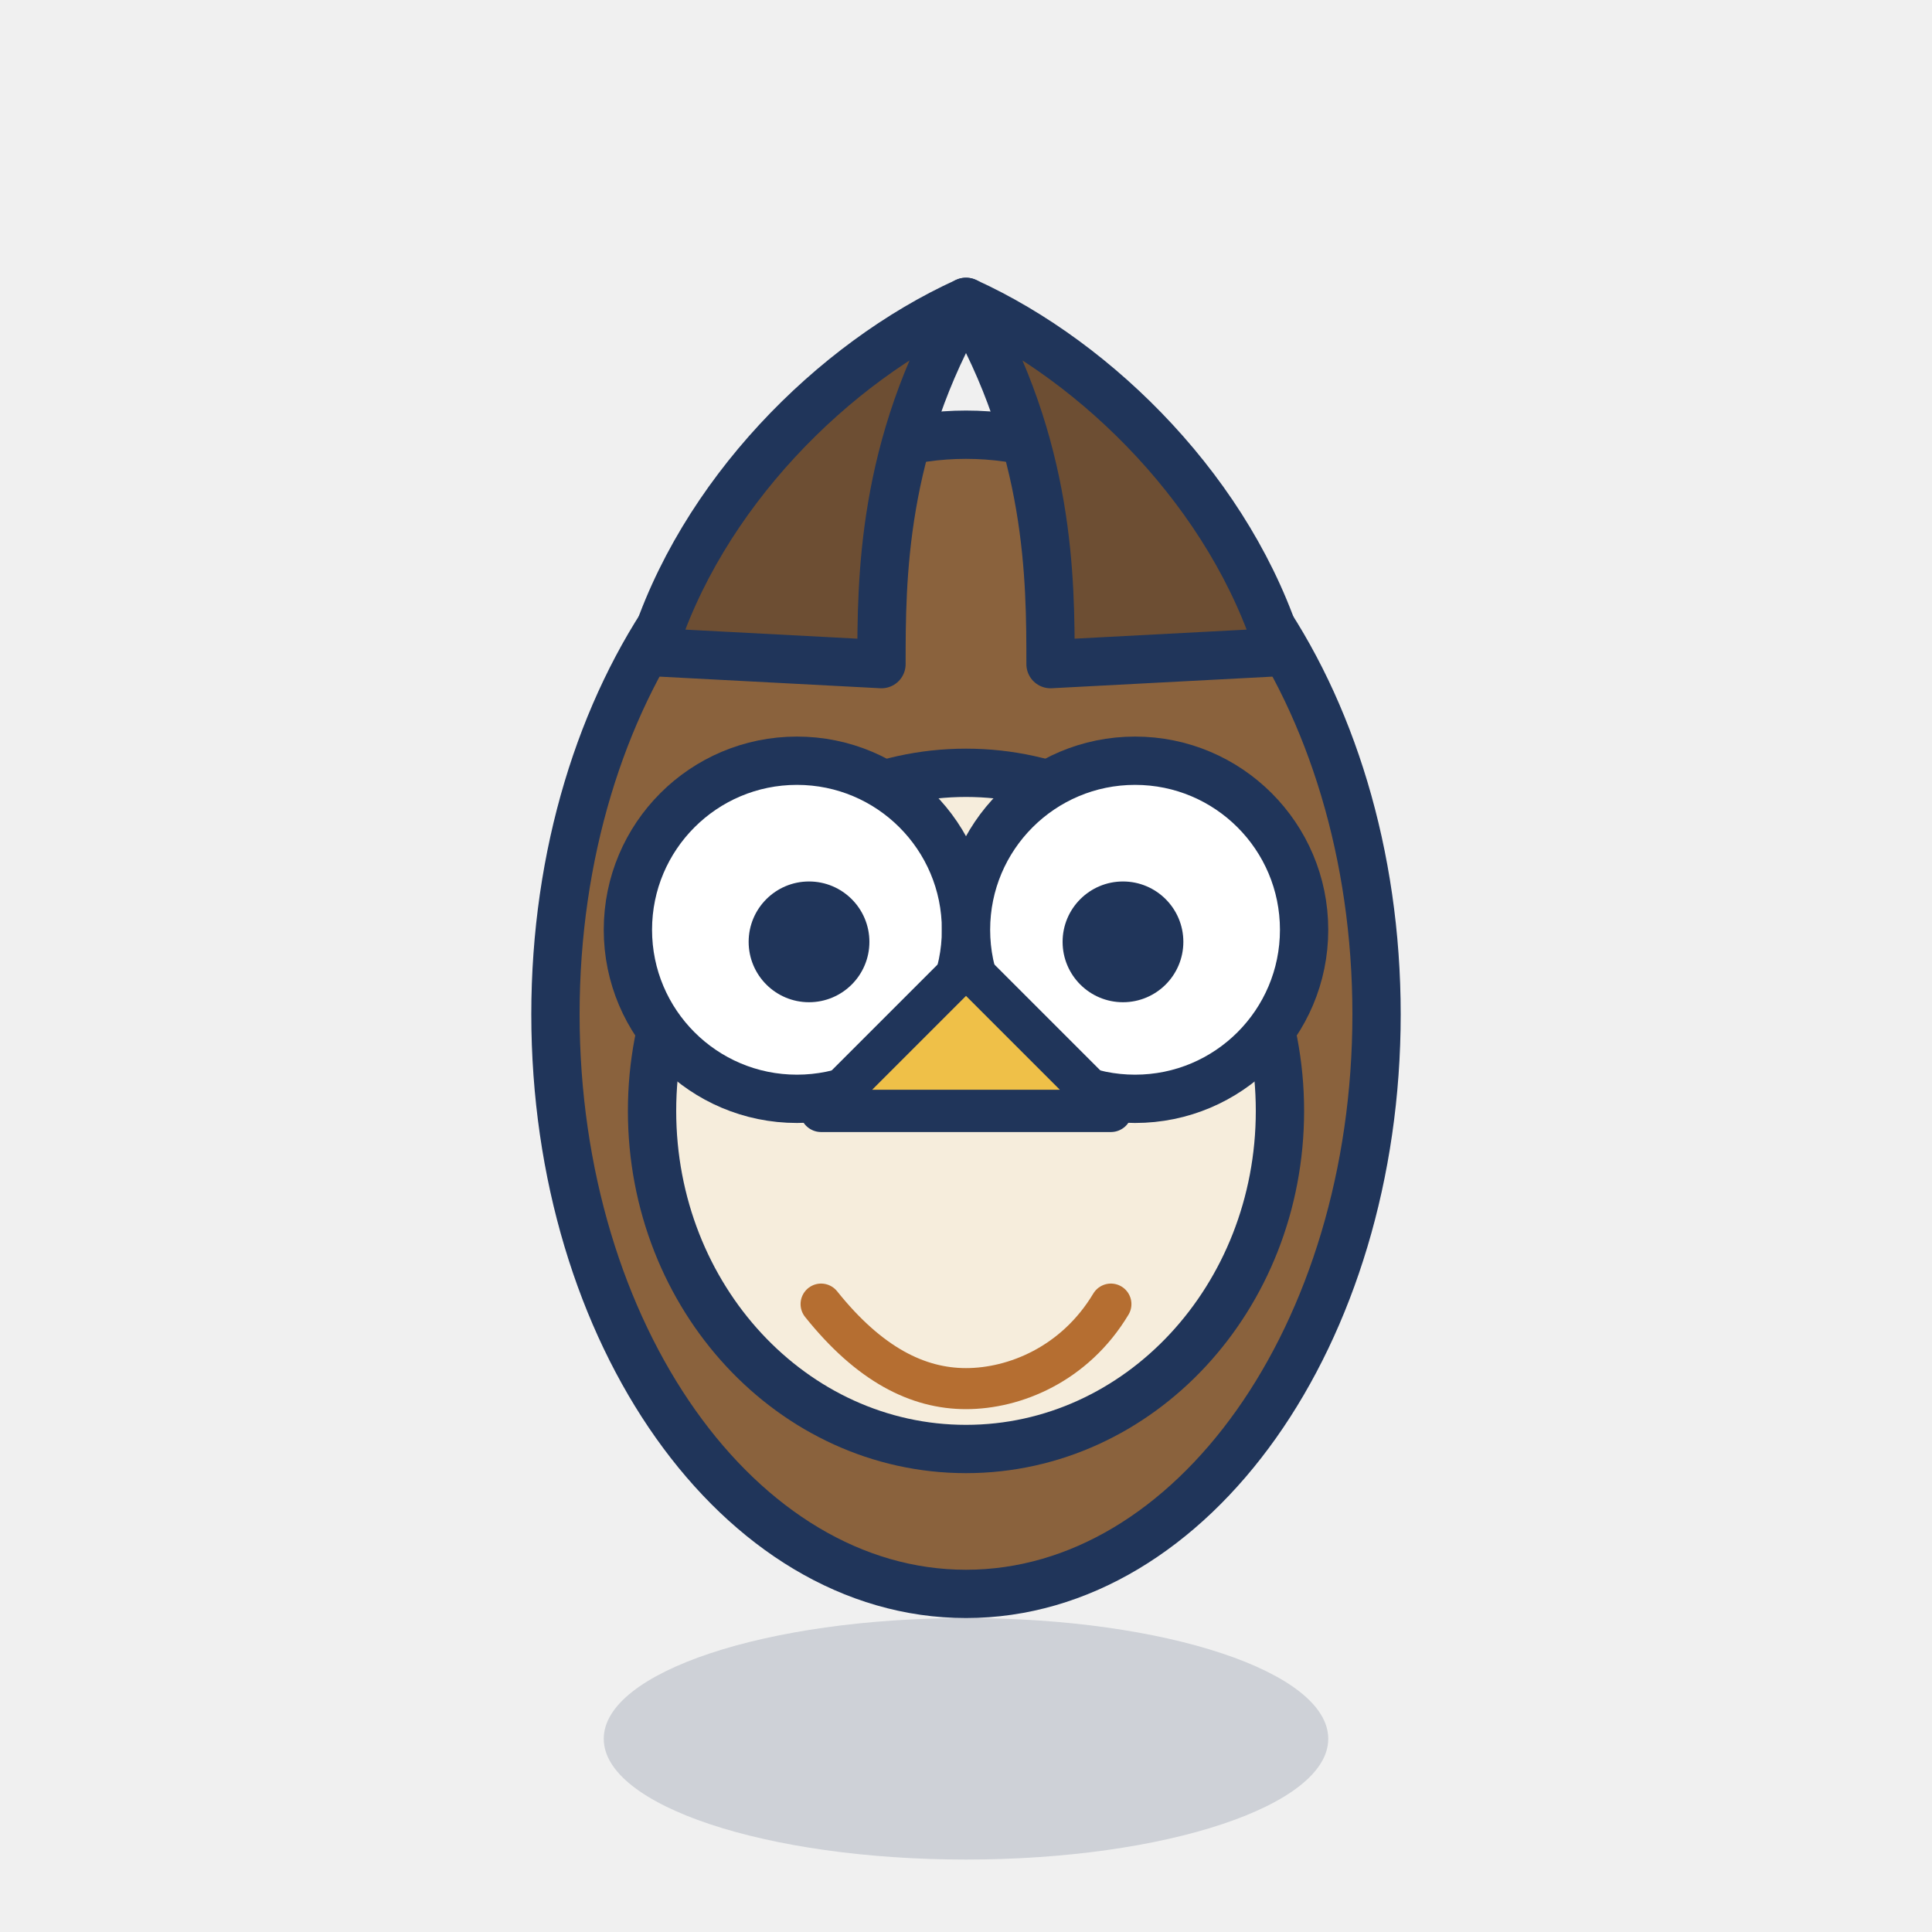
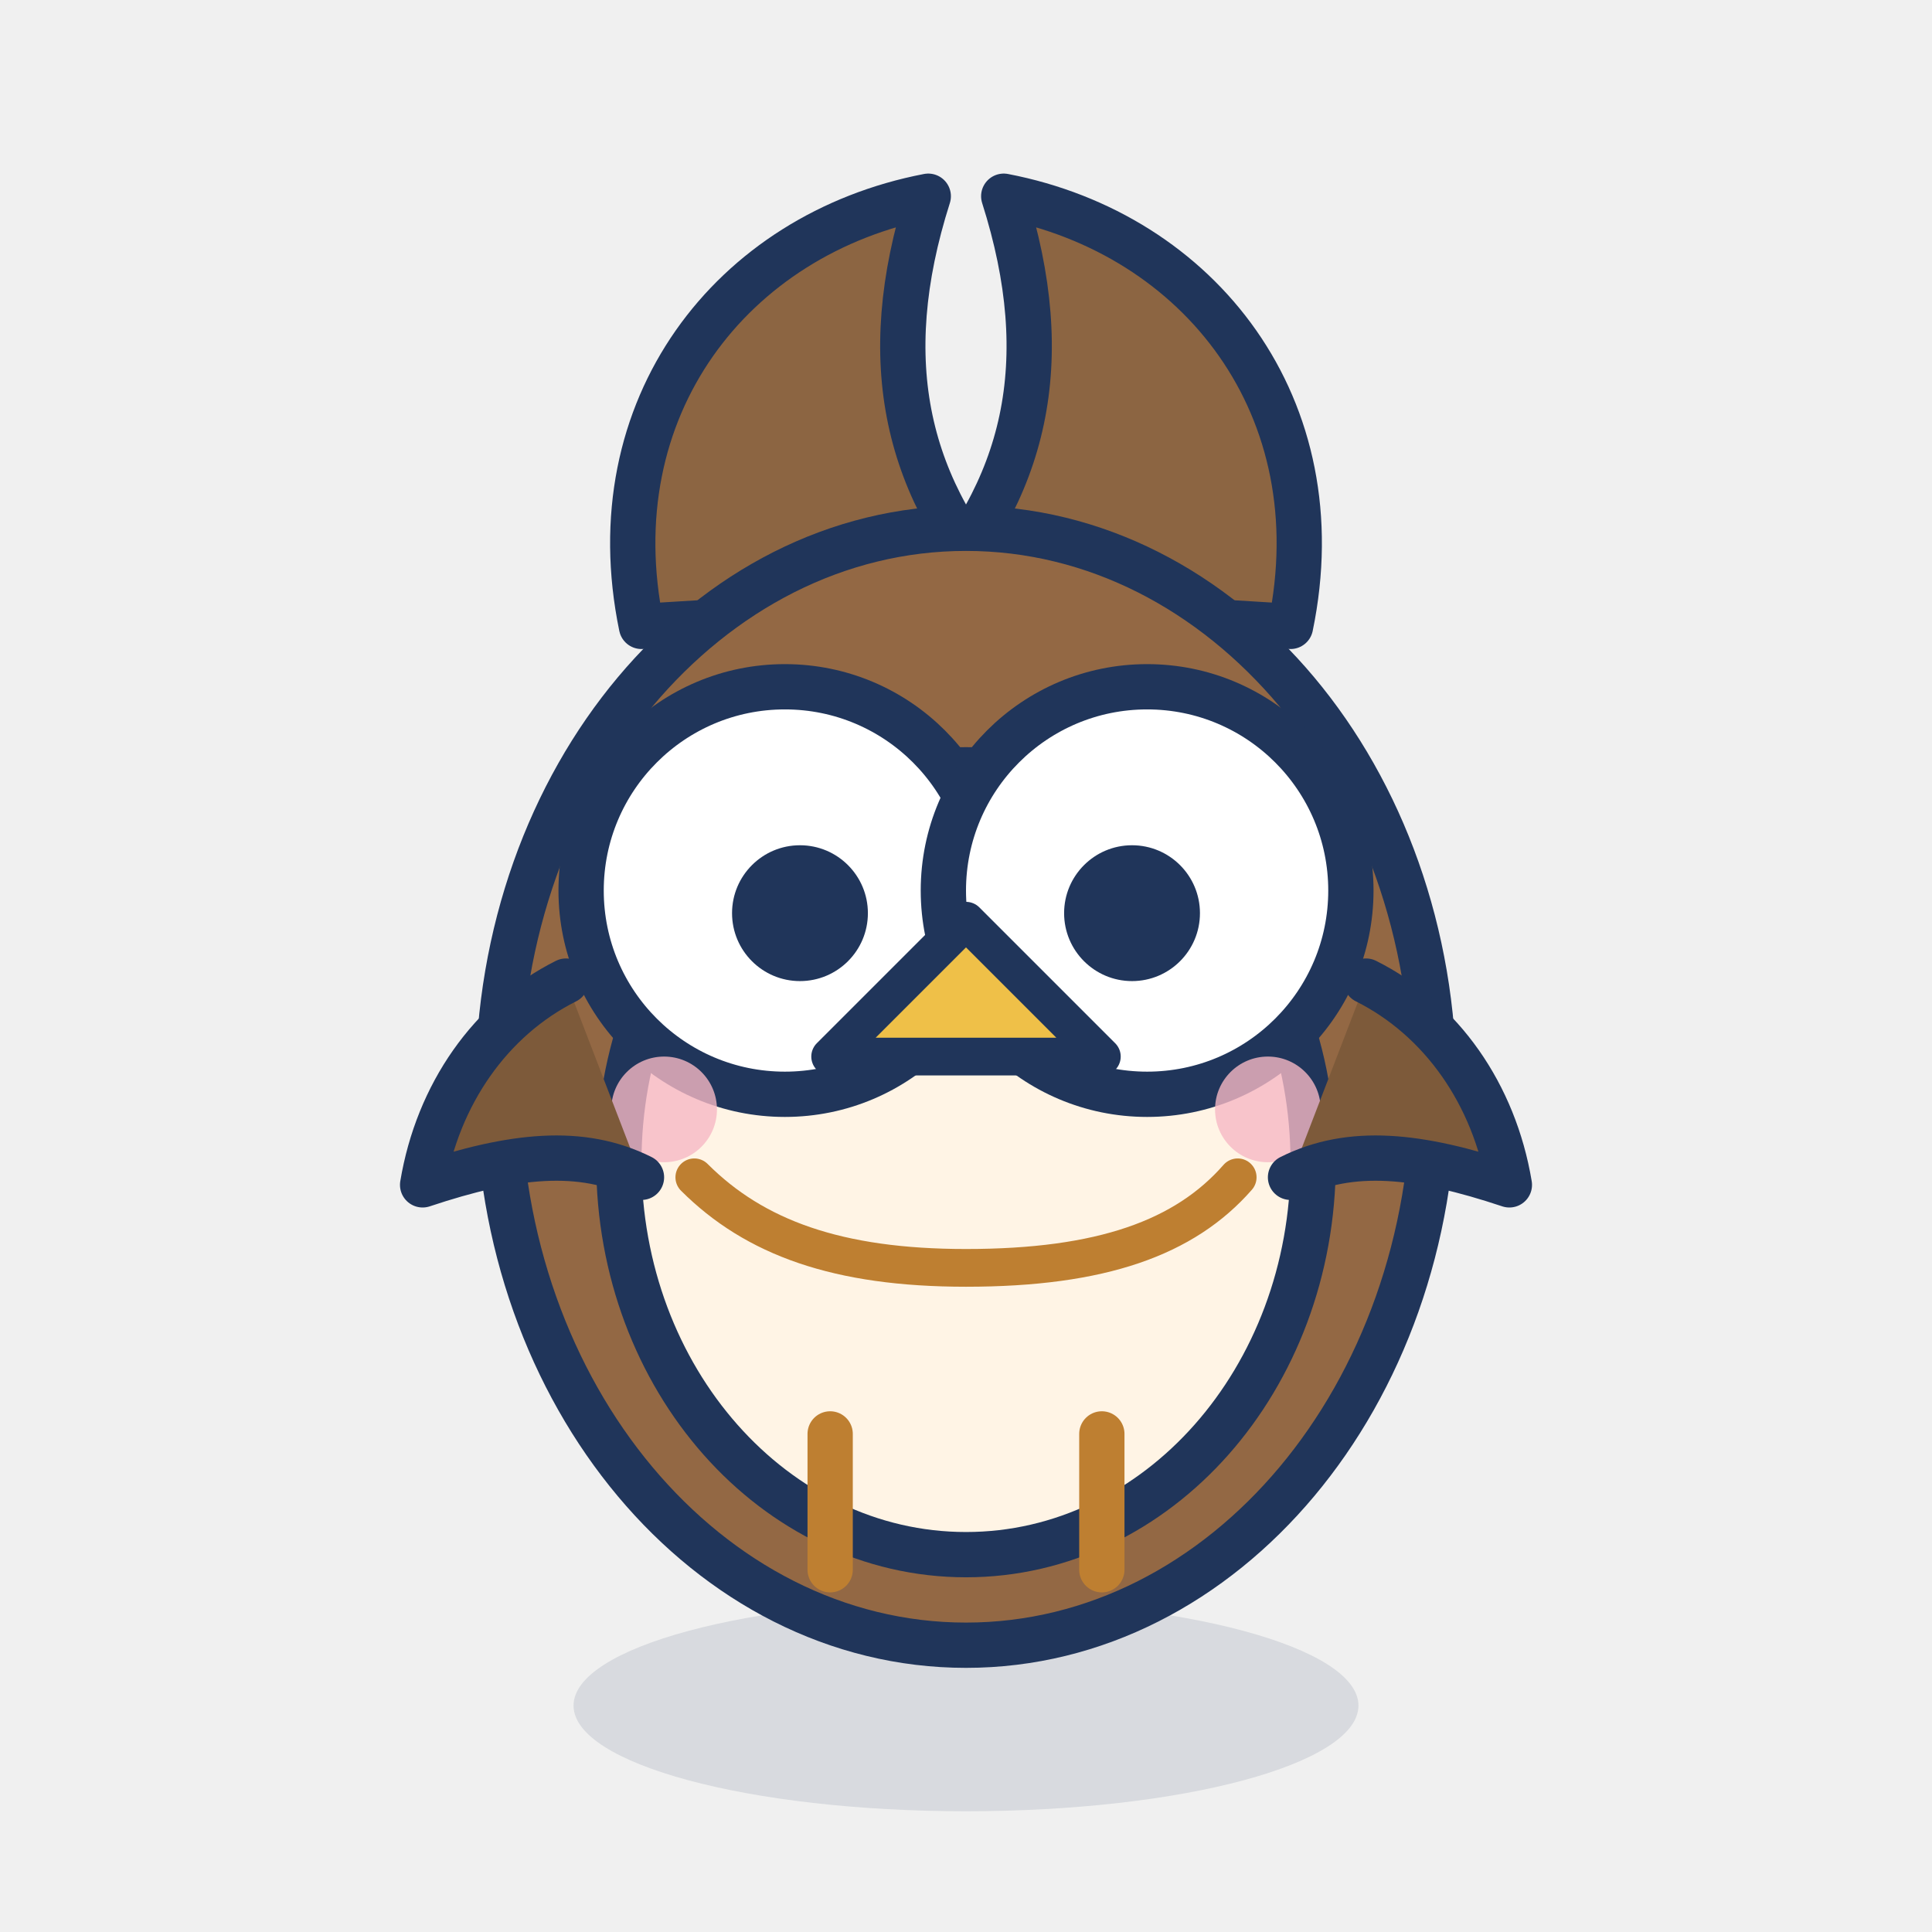
- <svg xmlns="http://www.w3.org/2000/svg" viewBox="0 0 160 160">
-   <ellipse cx="80" cy="144" rx="30" ry="10" fill="#314565" opacity=".18" />
-   <ellipse cx="80" cy="84" rx="34" ry="48" fill="#8a623d" stroke="#20355a" stroke-width="4" />
-   <path d="M54 54c4-13 15-24 26-29-7 12-7 23-7 30Z" fill="#6d4e33" stroke="#20355a" stroke-width="4" stroke-linejoin="round" />
-   <path d="M106 54c-4-13-15-24-26-29 7 12 7 23 7 30Z" fill="#6d4e33" stroke="#20355a" stroke-width="4" stroke-linejoin="round" />
-   <ellipse cx="80" cy="92" rx="26" ry="28" fill="#f6eddc" stroke="#20355a" stroke-width="4" />
-   <circle cx="66" cy="77" r="14" fill="#fff" stroke="#20355a" stroke-width="4" />
-   <circle cx="94" cy="77" r="14" fill="#fff" stroke="#20355a" stroke-width="4" />
-   <circle cx="67" cy="78" r="5" fill="#20355a" />
-   <circle cx="93" cy="78" r="5" fill="#20355a" />
-   <path d="M80 80 92 92H68Z" fill="#efc048" stroke="#20355a" stroke-width="3.5" stroke-linejoin="round" />
-   <path d="M68 108c4 5 8 7 12 7s9-2 12-7" fill="none" stroke="#b56e31" stroke-width="3.4" stroke-linecap="round" />
+ <svg xmlns="http://www.w3.org/2000/svg" viewBox="0 0 256 256">
+   <ellipse cx="128" cy="226" rx="52" ry="14" fill="#20355a" opacity=".12" />
+   <path d="M85 83c-6-29 12-52 38-57-7 22-3 39 11 54z" fill="#8c6542" stroke="#20355a" stroke-width="6" stroke-linejoin="round" />
+   <path d="M171 83c6-29-12-52-38-57 7 22 3 39-11 54z" fill="#8c6542" stroke="#20355a" stroke-width="6" stroke-linejoin="round" />
+   <ellipse cx="128" cy="144" rx="62" ry="74" fill="#936844" stroke="#20355a" stroke-width="6" />
+   <ellipse cx="128" cy="154" rx="46" ry="52" fill="#fff4e5" stroke="#20355a" stroke-width="6" />
+   <circle cx="104" cy="118" r="27" fill="#ffffff" stroke="#20355a" stroke-width="6" />
+   <circle cx="152" cy="118" r="27" fill="#ffffff" stroke="#20355a" stroke-width="6" />
+   <circle cx="106" cy="121" r="9" fill="#20355a" />
+   <circle cx="150" cy="121" r="9" fill="#20355a" />
+   <circle cx="88" cy="147" r="7" fill="#f6b8c4" opacity=".8" />
+   <circle cx="168" cy="147" r="7" fill="#f6b8c4" opacity=".8" />
+   <path d="M128 122l18 18h-36z" fill="#efc048" stroke="#20355a" stroke-width="5" stroke-linejoin="round" />
+   <path d="M92 156c8 8 19 12 36 12 18 0 29-4 36-12" fill="none" stroke="#be7f31" stroke-width="5" stroke-linecap="round" />
+   <path d="M75 130c-10 5-17 15-19 27 12-4 21-5 29-1" fill="#7d5a3a" stroke="#20355a" stroke-width="6" stroke-linecap="round" stroke-linejoin="round" />
+   <path d="M181 130c10 5 17 15 19 27-12-4-21-5-29-1" fill="#7d5a3a" stroke="#20355a" stroke-width="6" stroke-linecap="round" stroke-linejoin="round" />
+   <path d="M110 190v18M146 190v18" stroke="#be7f31" stroke-width="6" stroke-linecap="round" />
</svg>
